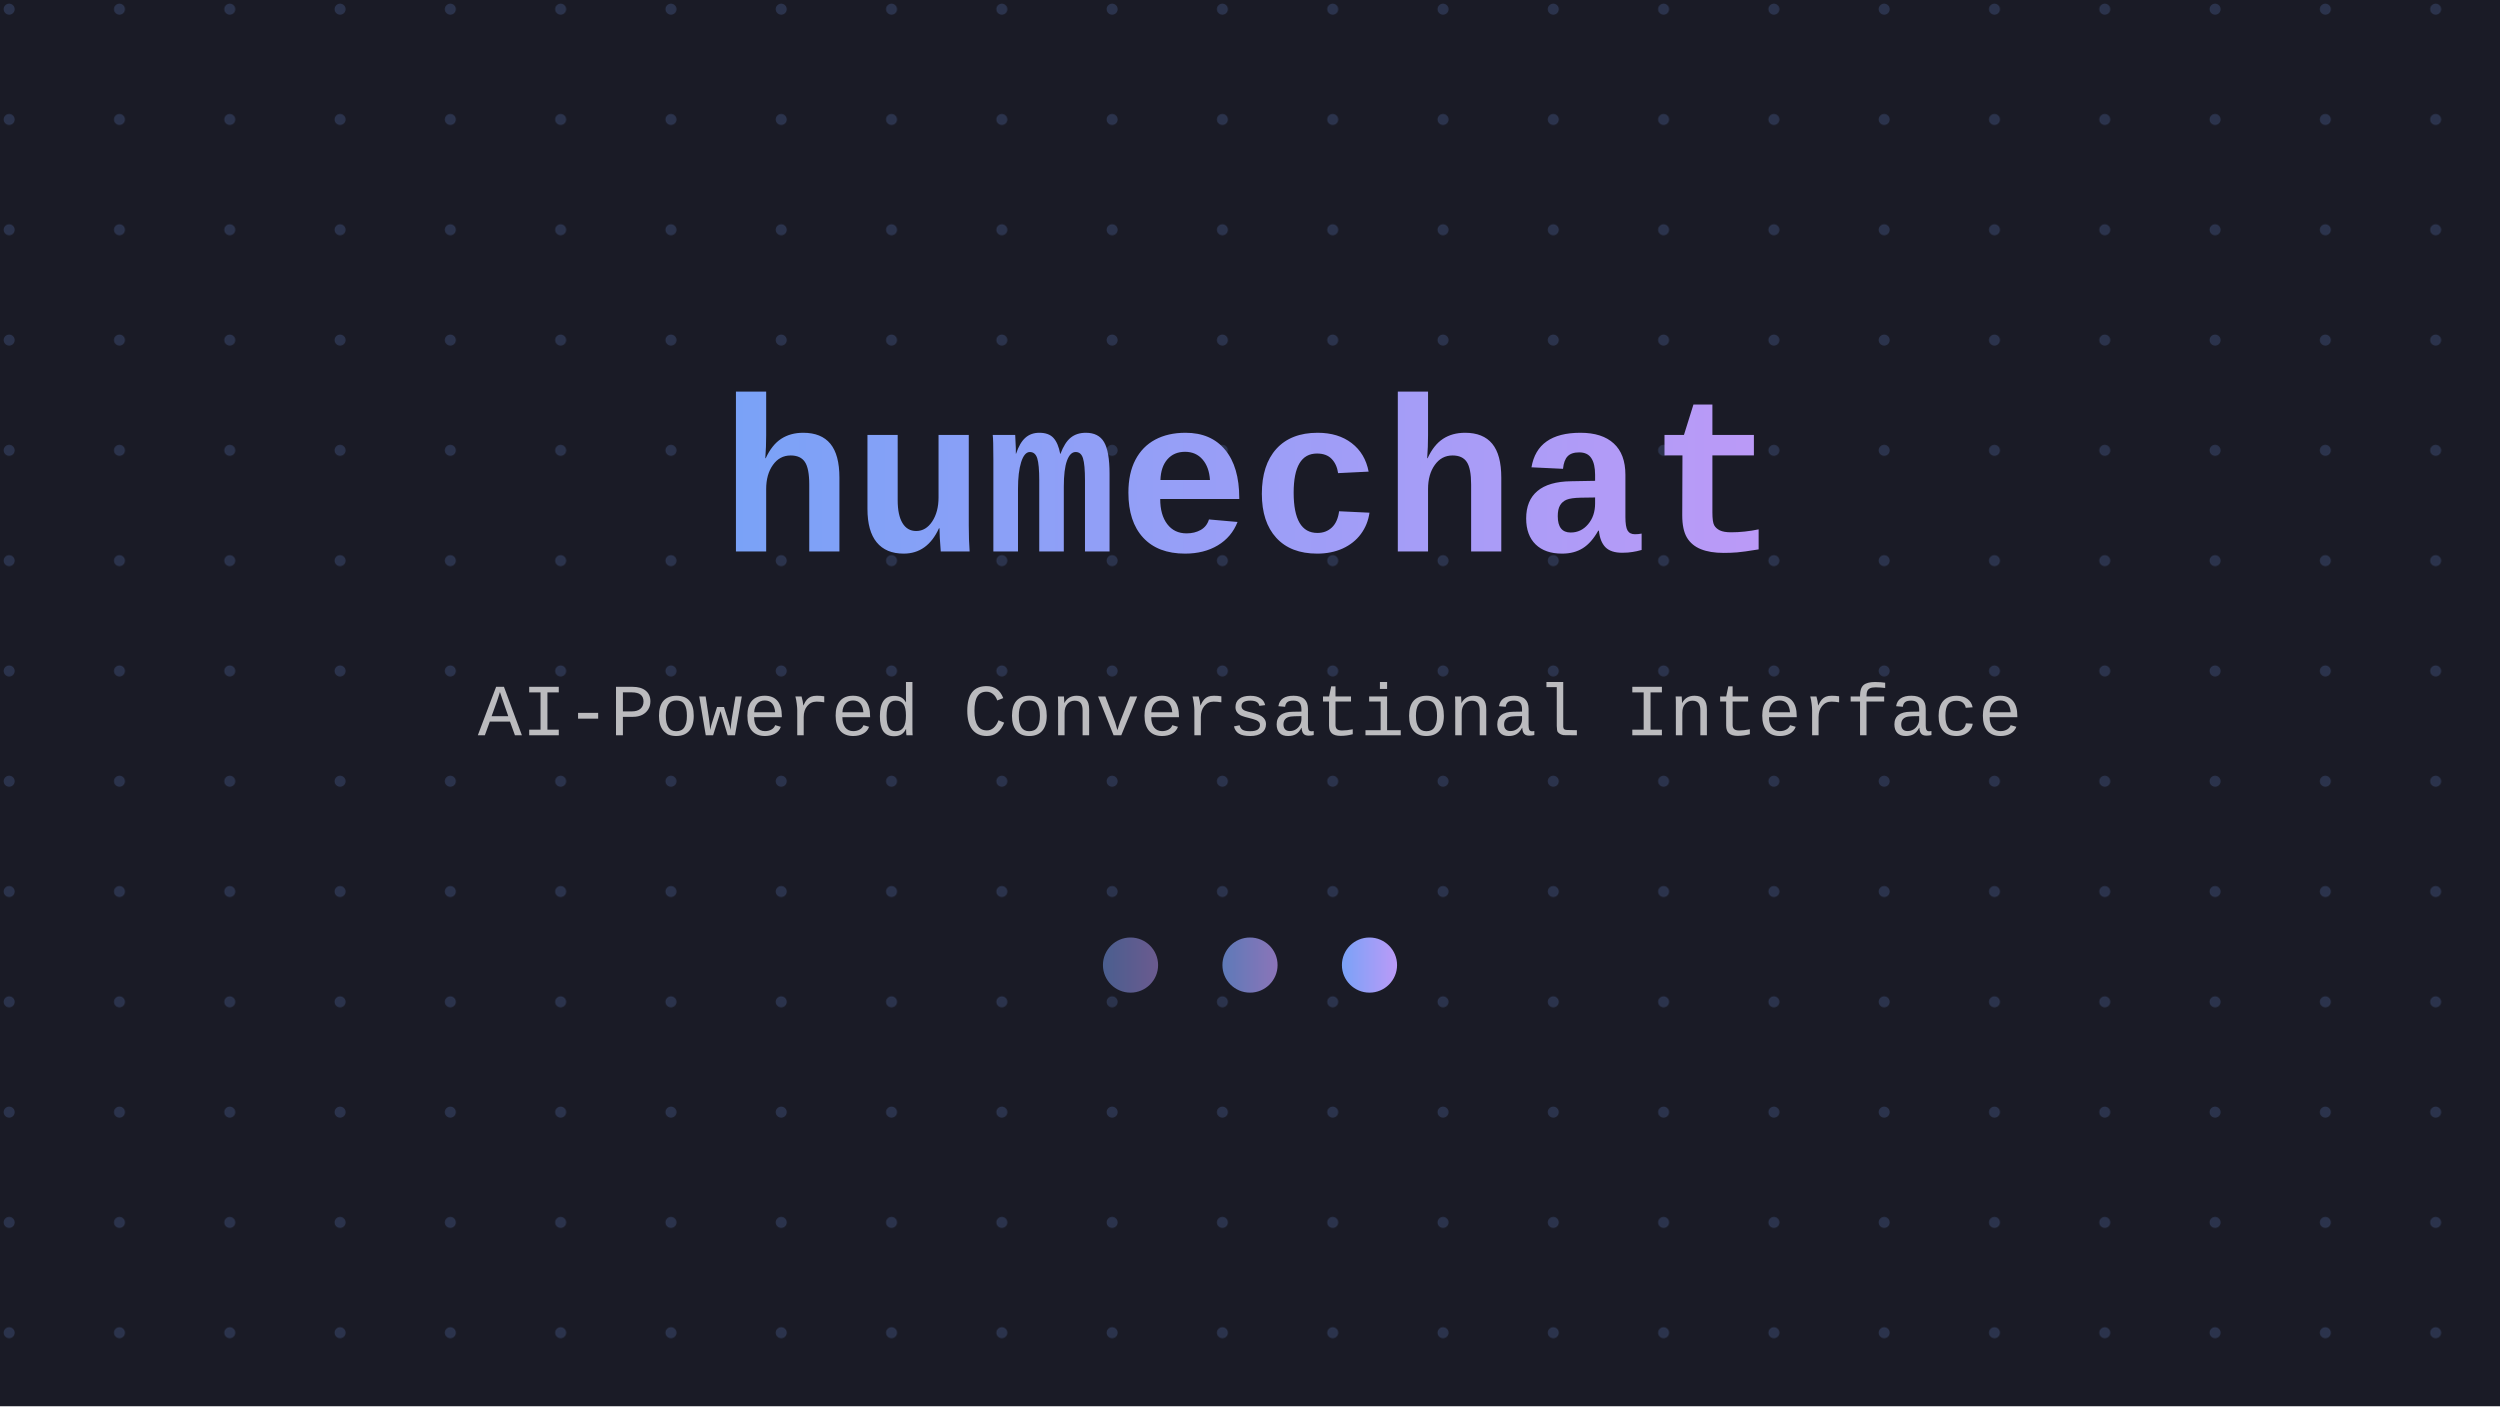
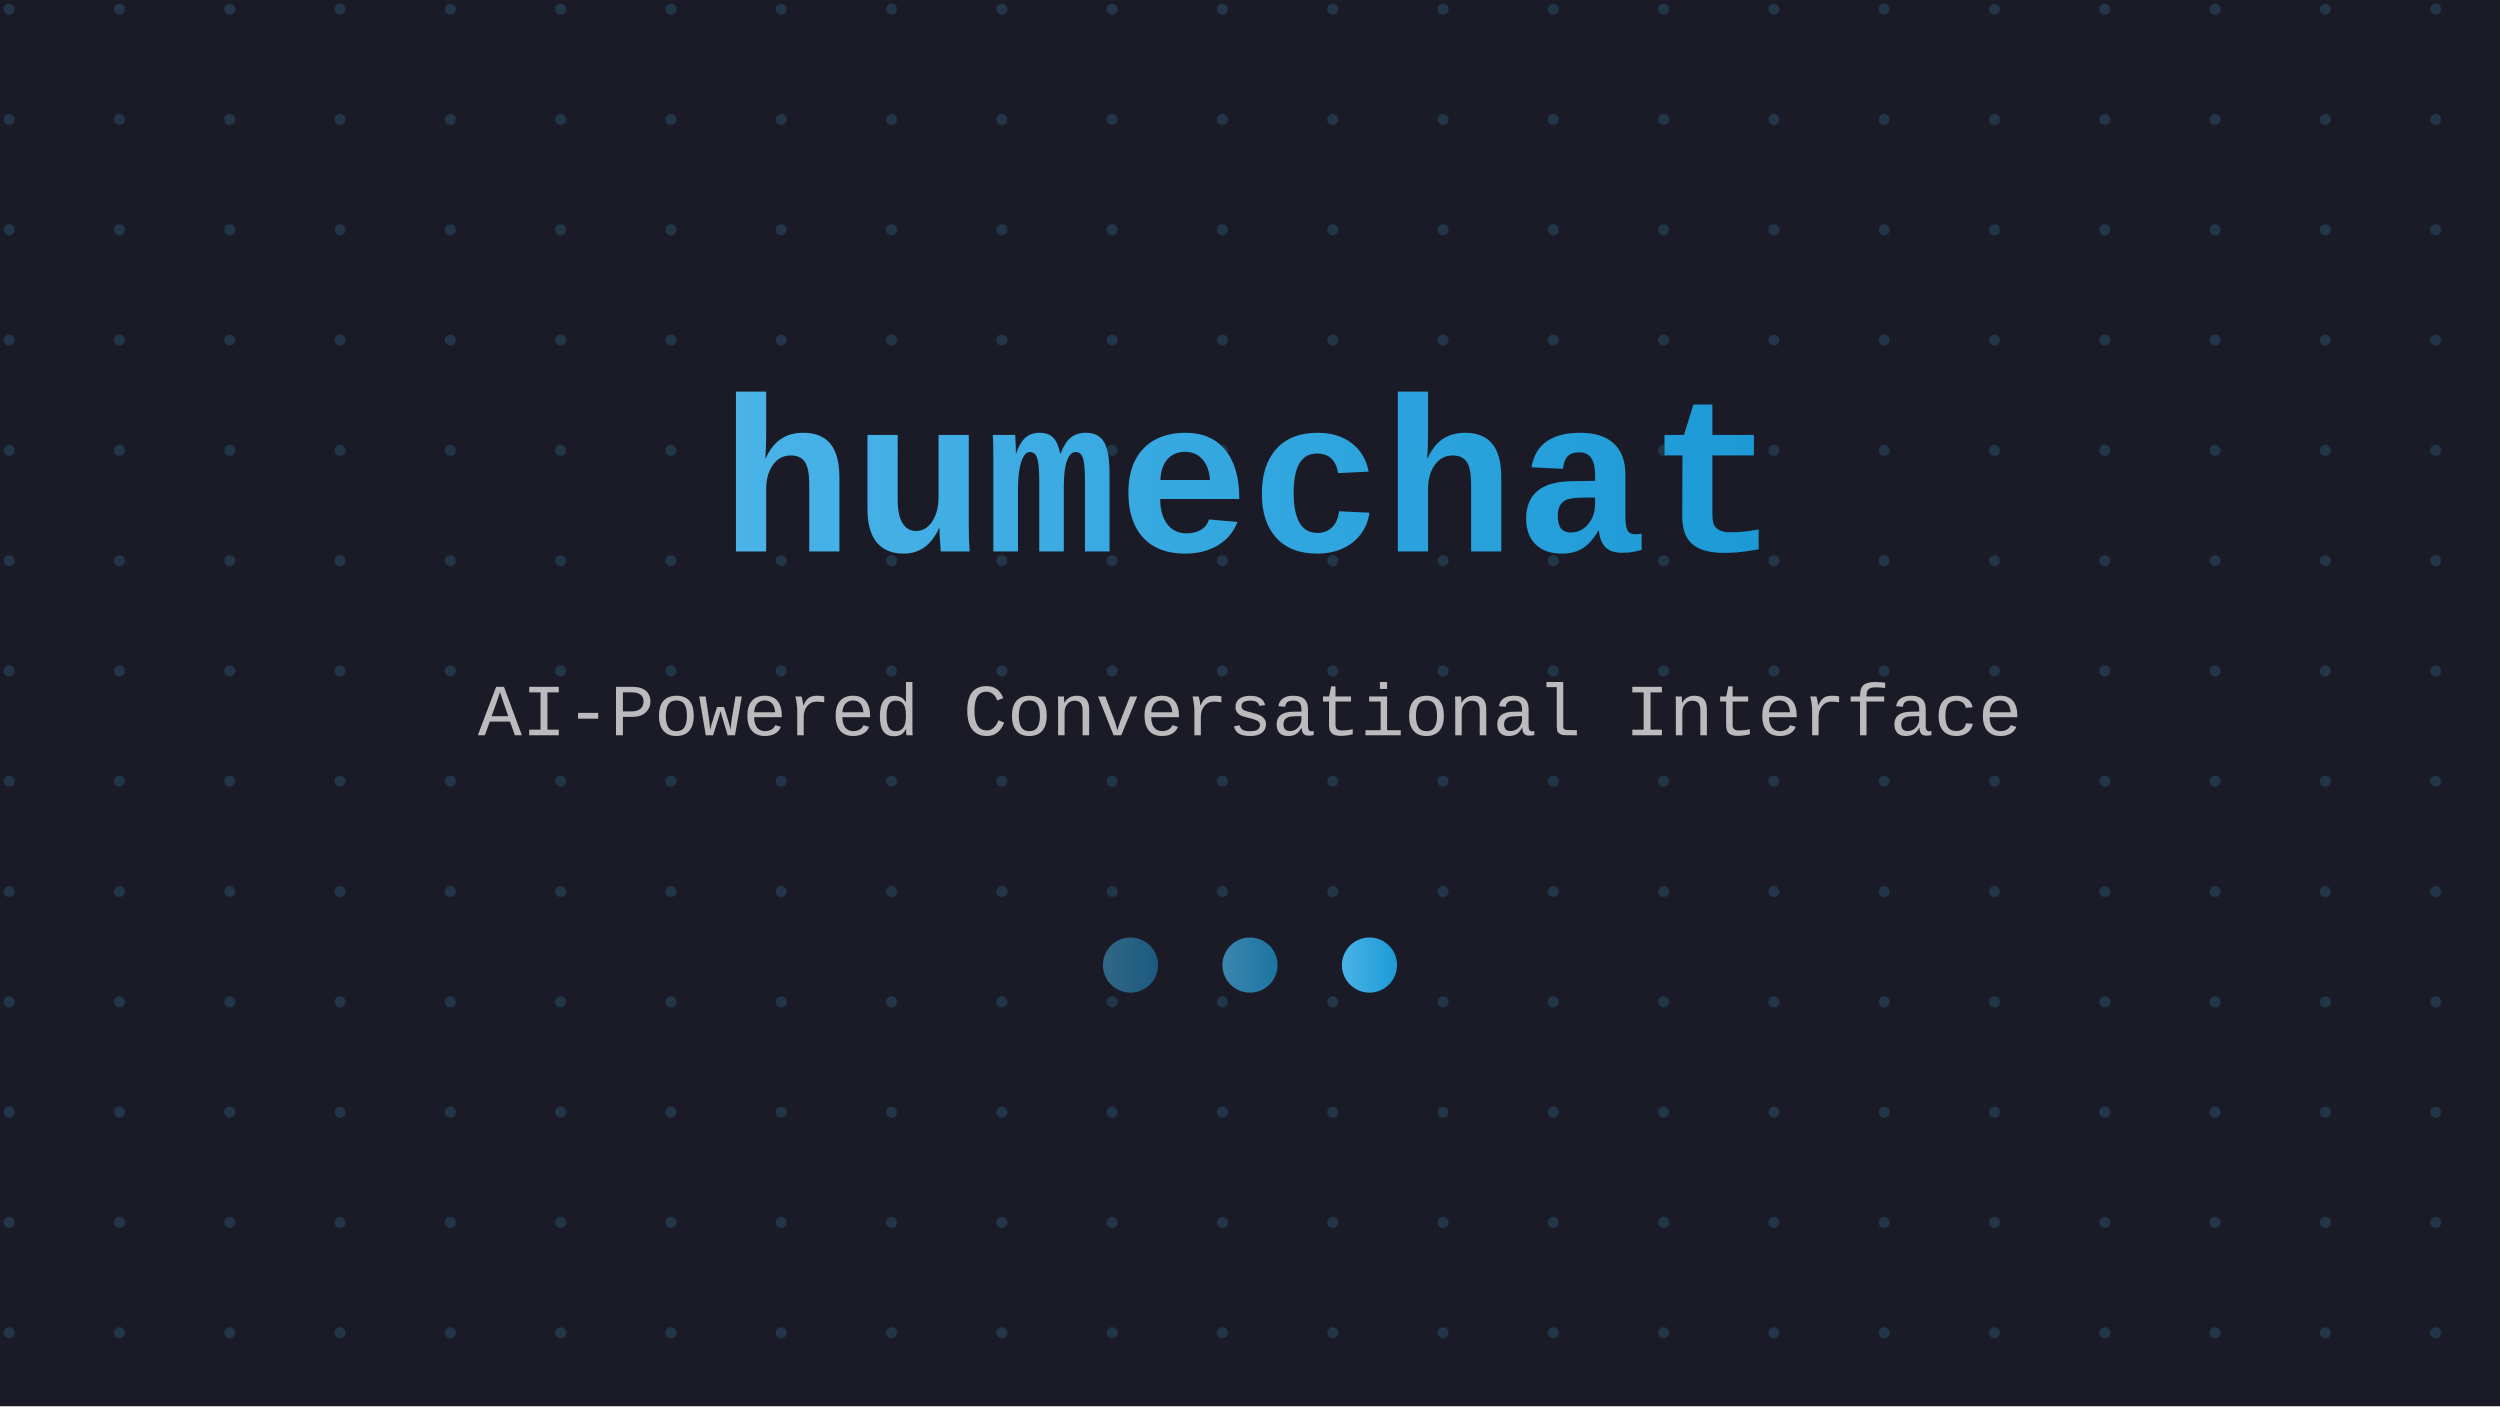
<svg xmlns="http://www.w3.org/2000/svg" width="544" height="306">
  <defs>
    <linearGradient id="grad1" x1="0%" y1="0%" x2="100%" y2="0%">
-       <stop offset="0%" style="stop-color:#7aa2f7;stop-opacity:1" />
-       <stop offset="100%" style="stop-color:#bb9af7;stop-opacity:1" />
+       <stop offset="0%" style="stop-color:#4ab3e8;stop-opacity:1" />
+       <stop offset="100%" style="stop-color:#1c9ad6;stop-opacity:1" />
    </linearGradient>
    <pattern id="dots1" x="0" y="0" width="24" height="24" patternUnits="userSpaceOnUse">
-       <circle cx="2" cy="2" r="1.2" fill="#7aa2f7" opacity="0.18" />
+       <circle cx="2" cy="2" r="1.2" fill="#4ab3e8" opacity="0.18" />
    </pattern>
  </defs>
  <rect width="544" height="306" fill="#1a1b26" />
  <rect width="544" height="306" fill="url(#dots1)" />
  <text x="272" y="120" font-family="monospace, 'Courier New', Courier" font-size="48" font-weight="700" fill="url(#grad1)" text-anchor="middle">humechat</text>
  <text x="272" y="160" font-family="monospace, 'Courier New', Courier" font-size="16" fill="rgba(255,255,255,0.7)" text-anchor="middle">AI-Powered Conversational Interface</text>
  <circle cx="246" cy="210" r="6" fill="url(#grad1)" opacity="0.5" />
  <circle cx="272" cy="210" r="6" fill="url(#grad1)" opacity="0.7" />
  <circle cx="298" cy="210" r="6" fill="url(#grad1)" opacity="1" />
</svg>
